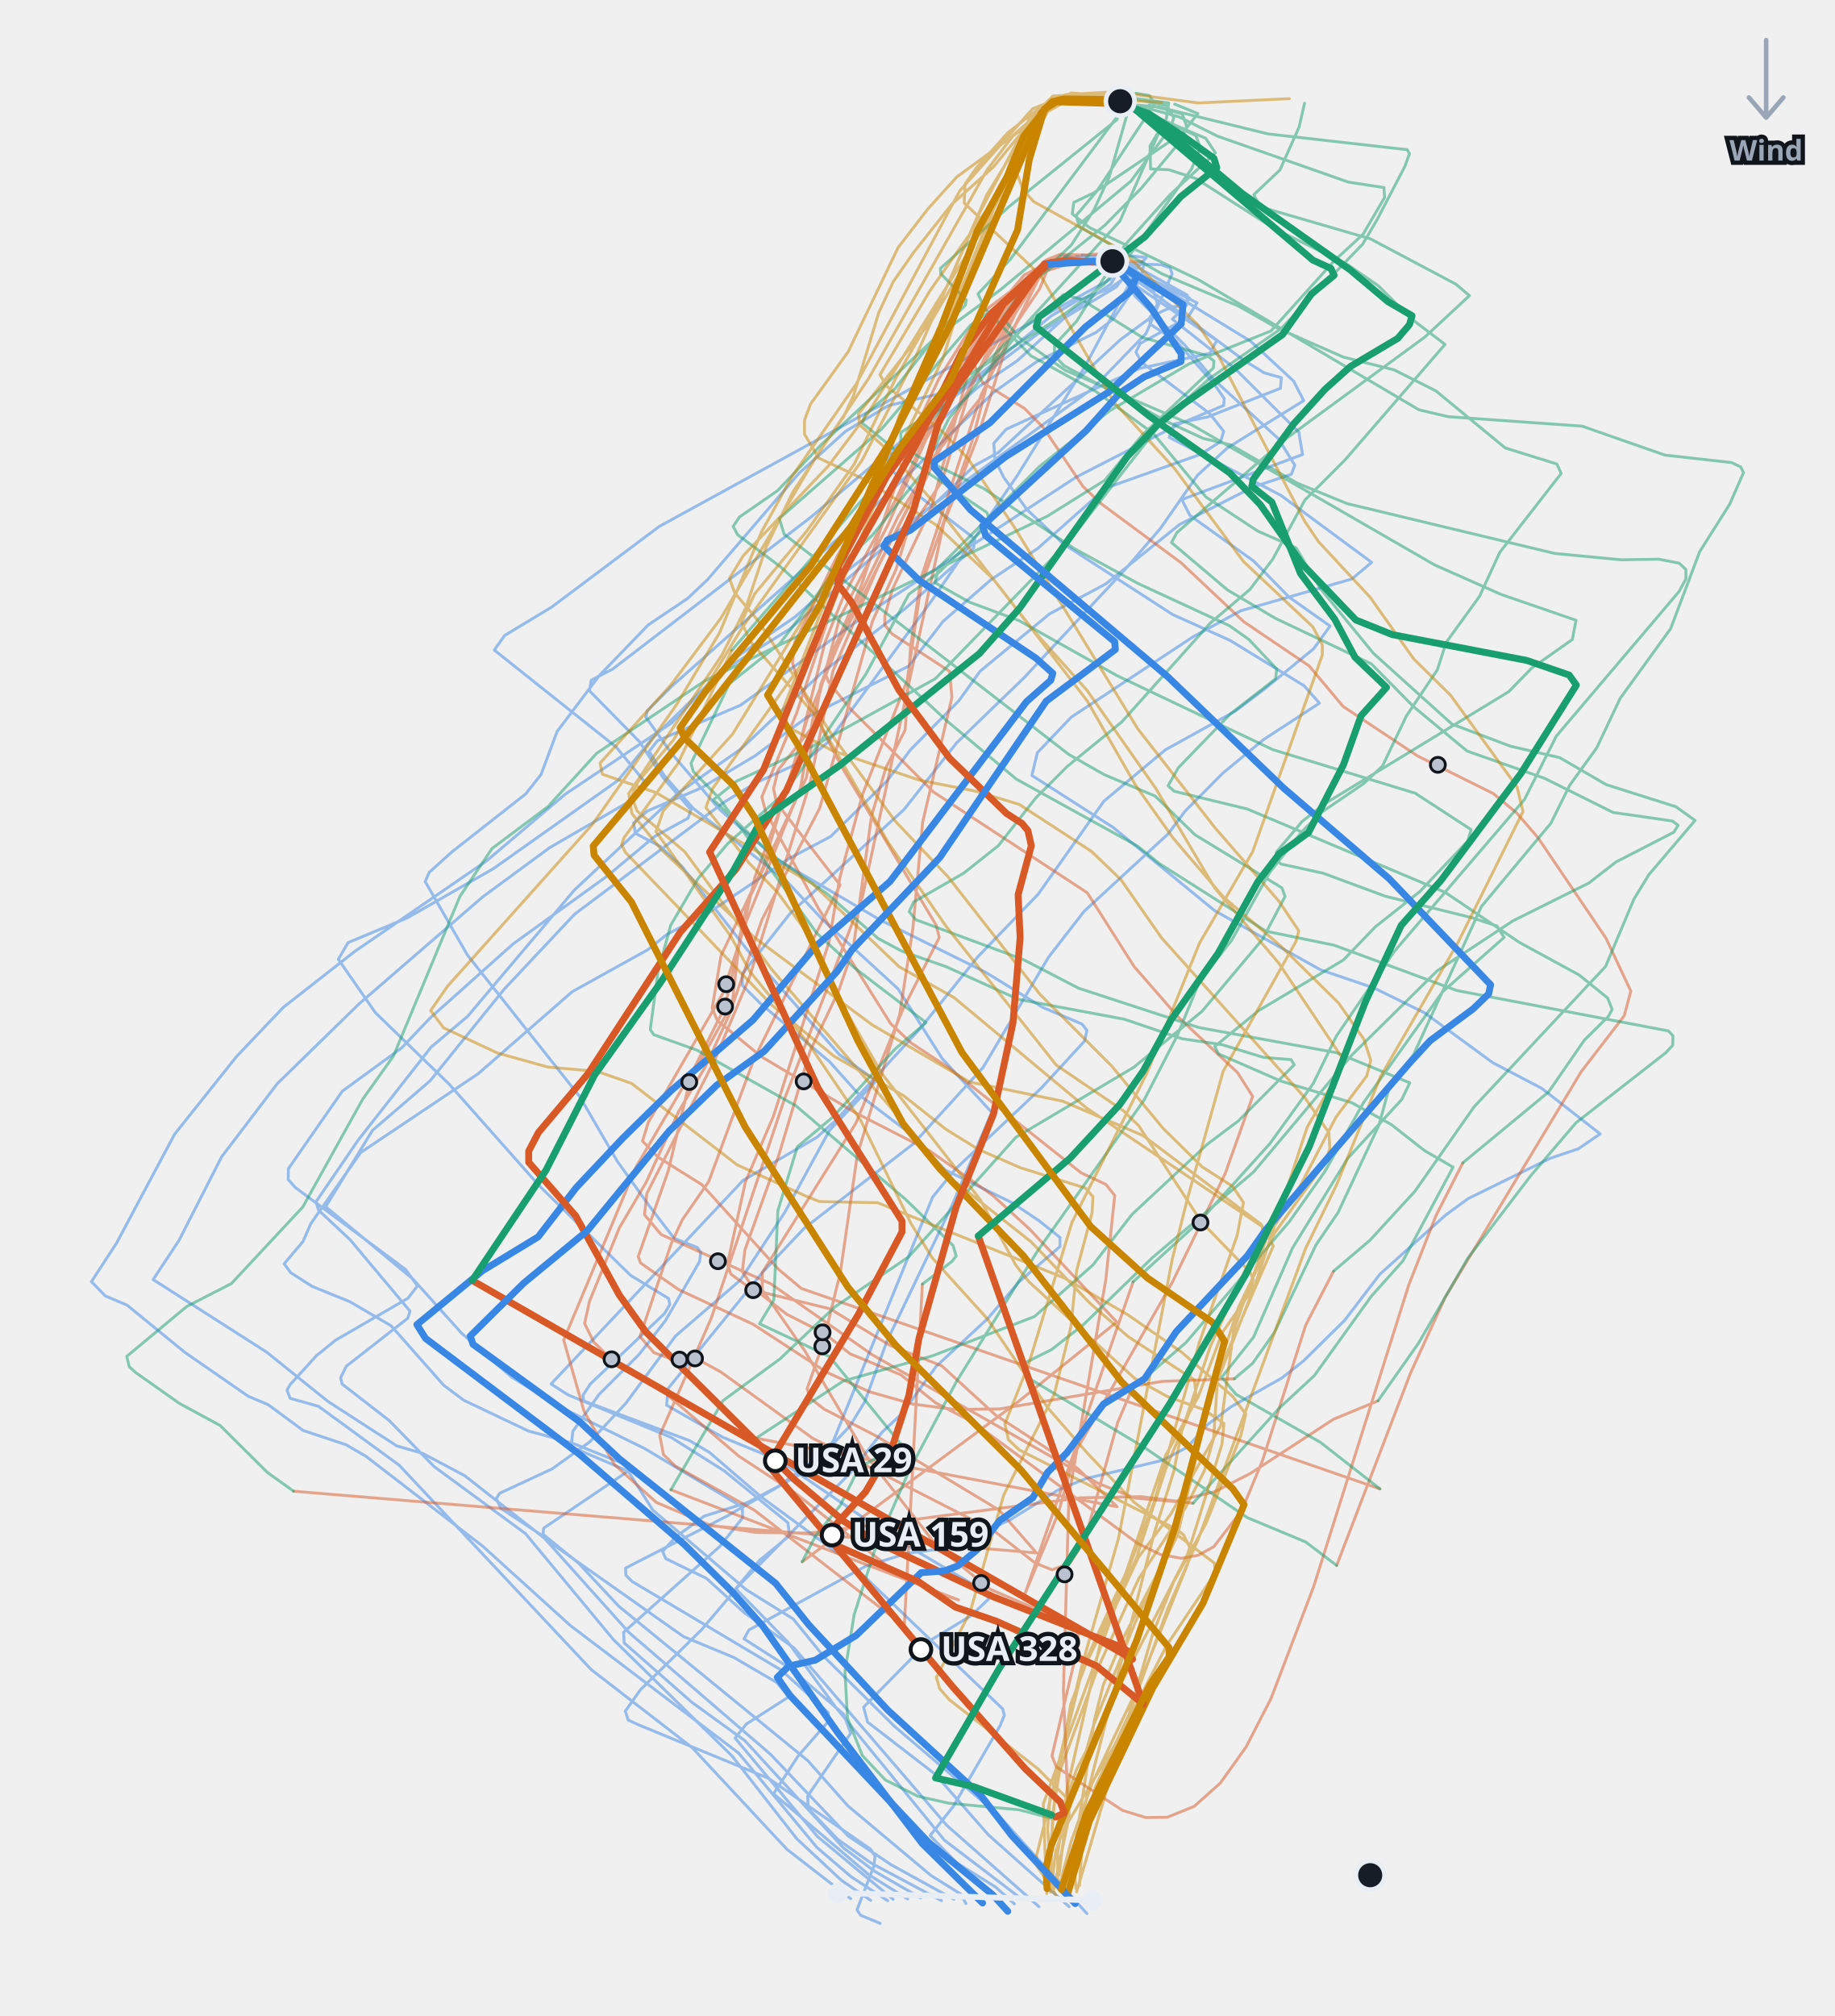
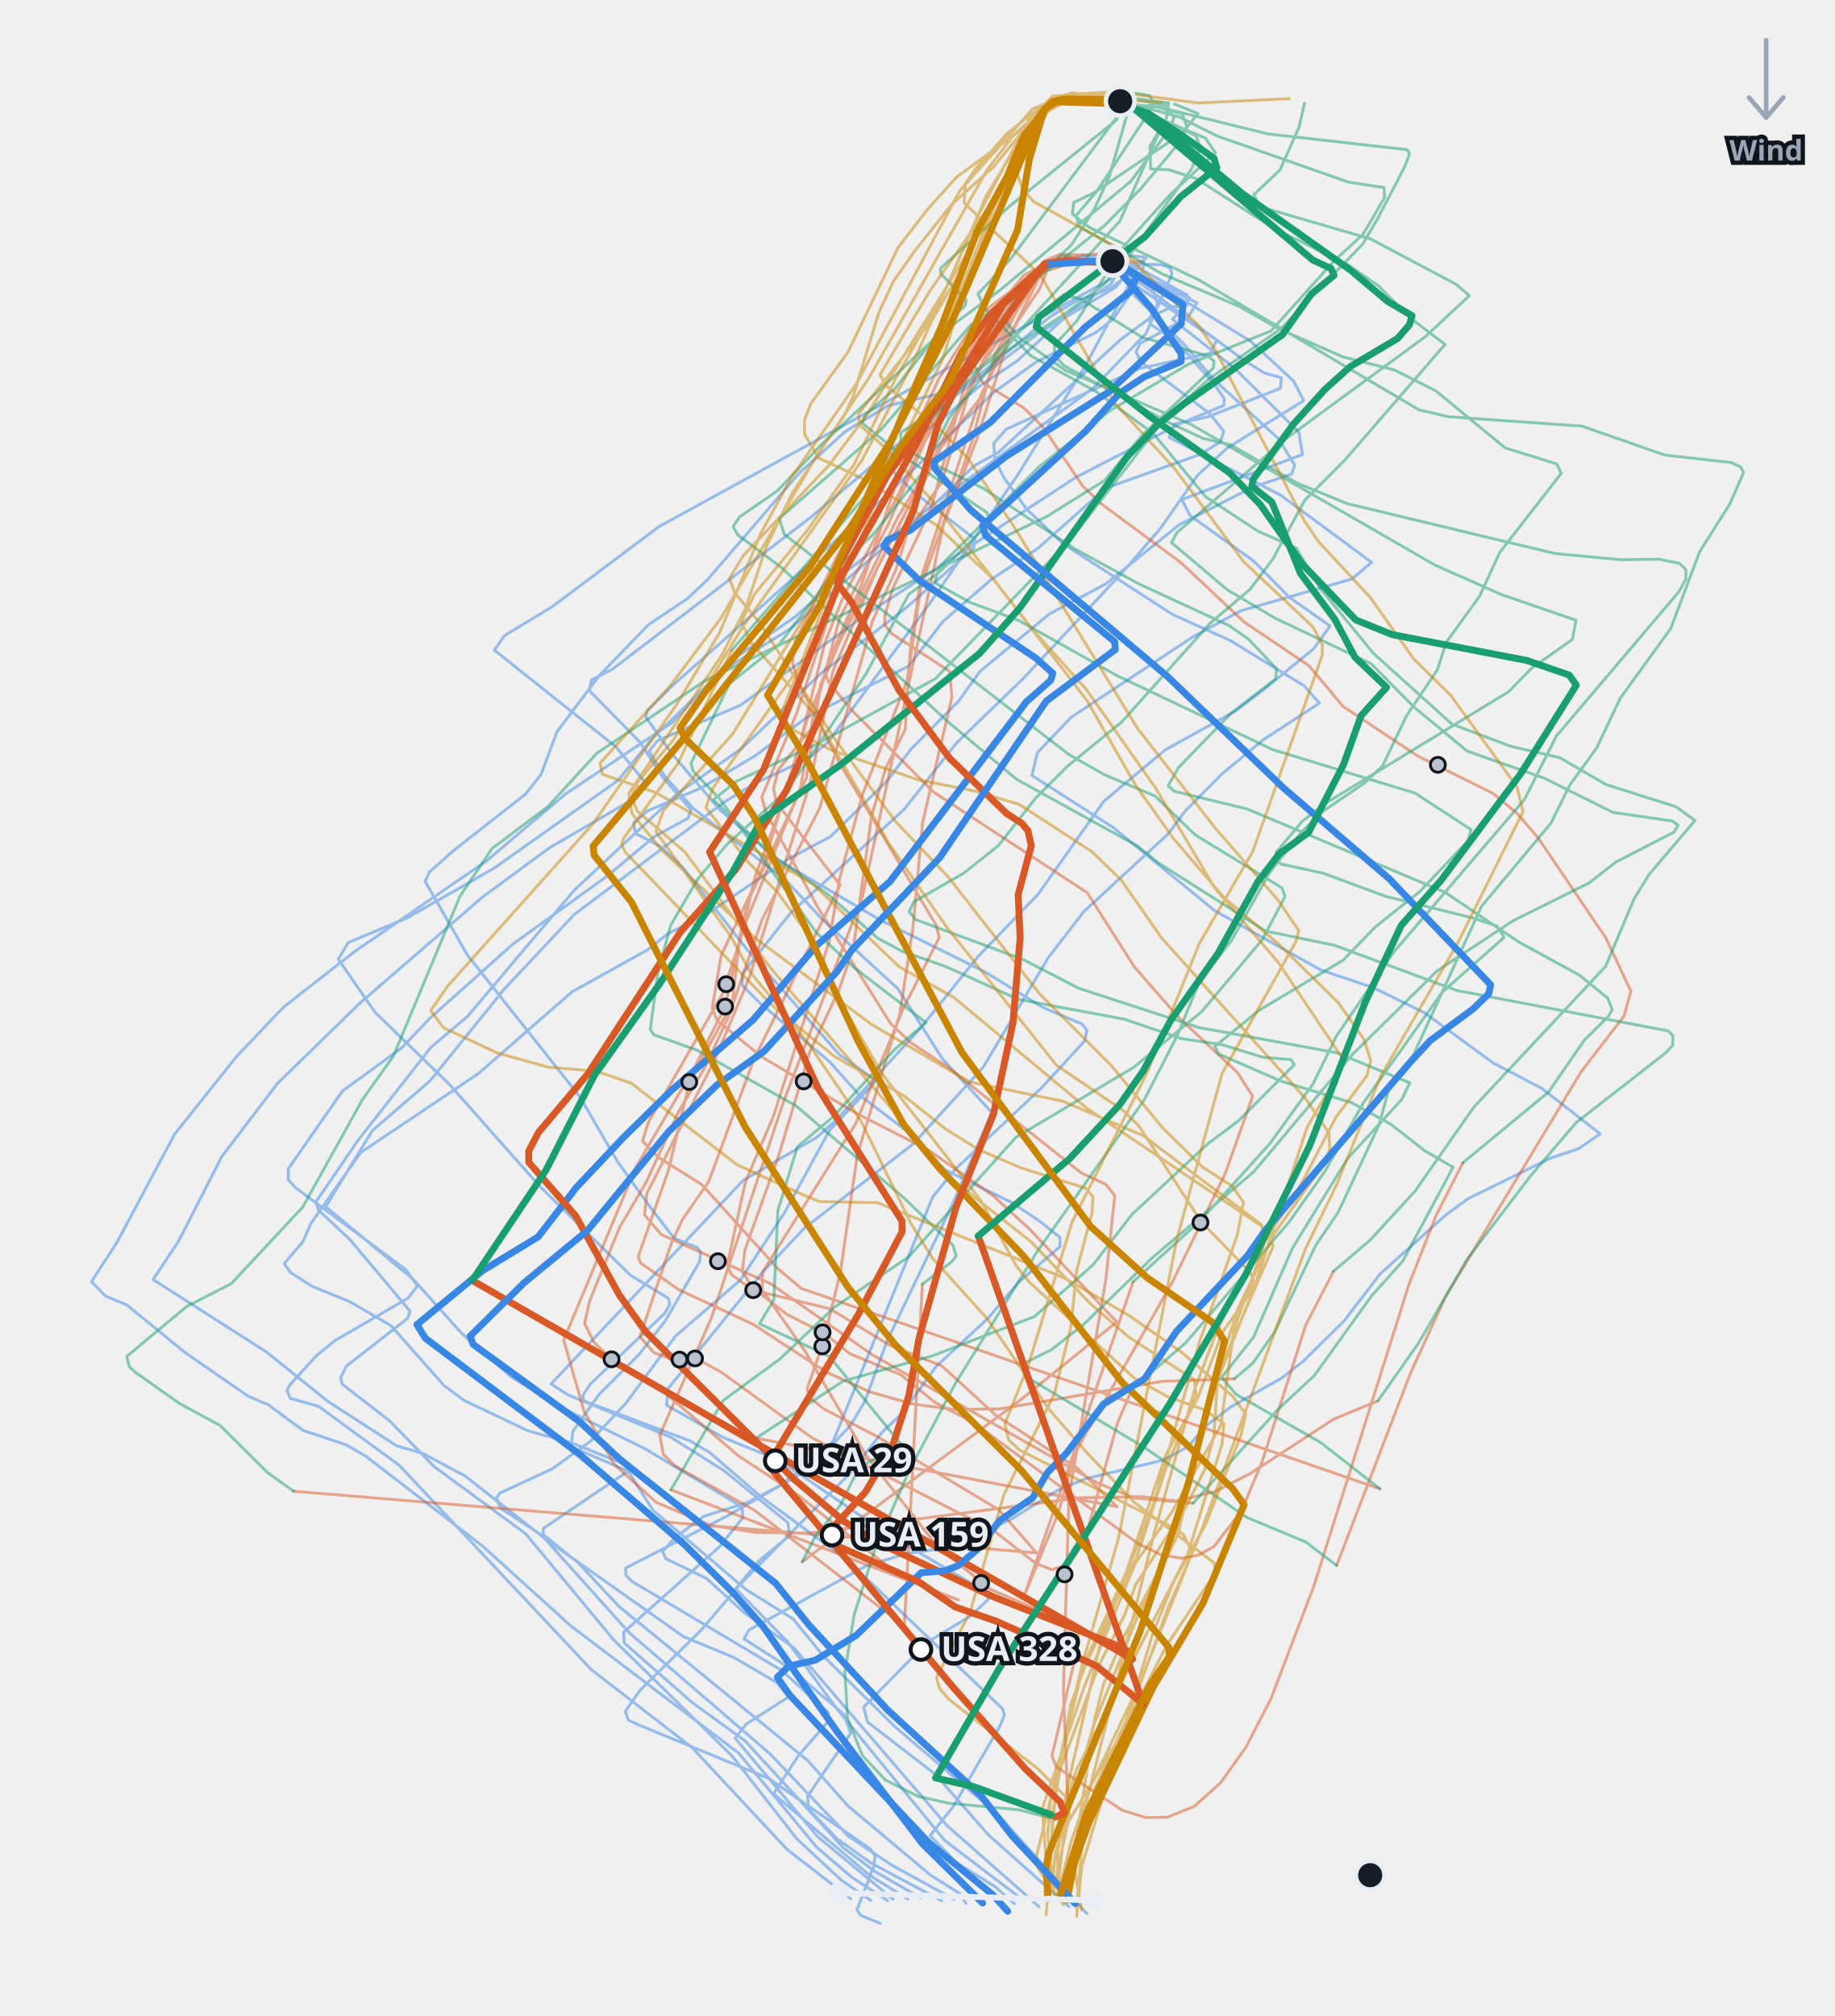
<svg xmlns="http://www.w3.org/2000/svg" viewBox="0 0 640 703" width="640" height="703" role="img" aria-labelledby="t">
  <style>path{fill:none;stroke-linejoin:round;stroke-linecap:round}path[class^=l]{stroke-width:1;stroke-opacity:.42}path.k{stroke-width:2.4;stroke-opacity:1}.l0{stroke:#2a78d6}.l1{stroke:#eb6834}.l2{stroke:#1baf7a}.l3{stroke:#eda100}.l4{stroke:#e87ba4}.l5{stroke:#008300}.l6{stroke:#4a3aa7}.l7{stroke:#e34948}.mk{fill:#fff;stroke:#131922;stroke-width:1.6}.ln{stroke:#131922;stroke-width:2}.pin{fill:#131922}.fin{stroke:#131922;stroke-width:1.6;stroke-dasharray:4 3}.dot{fill:#46505e;stroke:#fff;stroke-width:1}.dot.k{fill:#131922;stroke-width:1.4}text{font:600 12px Archivo,system-ui,sans-serif;fill:#131922;paint-order:stroke;stroke:#f5f7fa;stroke-width:3px}.wind path{stroke:#5b6675;stroke-width:1.6}.wind text{font-size:10px;fill:#5b6675}.l0{stroke:#3987e5}.l1{stroke:#d95926}.l2{stroke:#199e70}.l3{stroke:#c98500}.l4{stroke:#d55181}.l5{stroke:#2f9a2f}.l6{stroke:#9085e9}.l7{stroke:#e66767}path[class^=l]{stroke-opacity:.5}.mk{fill:#171d26;stroke:#e9eef5}.ln{stroke:#e9eef5}.pin{fill:#e9eef5}.fin{stroke:#e9eef5}.dot{fill:#b9c2ce;stroke:#10151c}.dot.k{fill:#fff}text{fill:#e9eef5;stroke:#10151c}.wind path{stroke:#9aa6b6}.wind text{fill:#9aa6b6}</style>
  <g>
    <path class="l0" d="M353.8 663.9L347.2 658L333.7 649.6L324.4 640.1L332.5 629.9L348.8 601.8L350.3 598.1L349.7 595.9L295.6 544.1L265.5 522L247.5 506.5L240.6 502.4L203.6 488.5L203.3 486.6L205.9 482.6L231.8 458L233.6 454.9L233.2 452.8L219.9 444.7L188 413.4L156.7 378.1L130.9 353.1L118 334.5L121.4 328.7L142 320.1L172.1 302.9L215.6 272.1L227.5 257.5L251.7 234.1L275.4 219.4L324.9 176.4L381.3 135.3L399.7 116.3L408.8 95.5L408.1 93.4L404.9 92.3L384.2 91.8M316.6 662.2L303.1 653.8L269.8 625.5L278.4 612.3L288.7 600.5L288.9 597.2L272.5 582.4L220.5 551.5L218.3 549.3L218.2 546.8L253.3 528.8L283.2 511.7L287.3 508L290.8 502.1L325.3 417.4L333.2 407.7L363.3 379.3L378.3 363L379.1 359.3L377.4 357.1L363.7 351.3L343.7 339L306.8 320.7L271.3 299.9L251.1 282.4L234.3 262.8L225.2 250L225.8 247.8L234.3 239.3L309 172.9L346.6 136.8L361.3 126.3L382.3 115.9L388.2 111.3L398.4 96.5L394 93.2L388.7 91.8M321.1 661.8L305 652.5L294.1 644.3L259.8 607L241.3 593.6L217.7 572.9L217.5 569.2L251 539.3L259 529.3L258.9 525.5L224.8 505.1L195.3 490.6L178.4 480.2L161 464.9L144.1 446.1L113.6 420.8L129.9 394.2L150 376.9L175.8 345L200.4 318.8L252.6 279.7L263.4 273.1L281.8 264.6L288.7 258.9L325.2 209.1L354.9 165.7L378.4 127.8L396.3 94.5L371.3 89.3M296.7 662.1L274.5 644.9L241.4 609.4L206.2 582.2L139.2 510.9L111.1 490.4L101.2 487.6L100.1 484.8L101.2 482.8L110.4 472.7L117.1 467.3L142.3 452.7L145.6 448.4L141.5 442.7L103 414.1L100.5 411.3L100.6 407.5L119.4 380.5L140.1 365.4L149.9 355.1L178.9 329.2L211.9 305.4L228.3 291.7L240 285.3L241 282.4L231.2 271.1L223.1 258.7L205.6 240.9L206.2 237.2L213.7 233.3L282.6 180.5L332.6 138.5L362.1 116.3L389.3 100.1L392.1 96.5L392.5 93.6L389.2 91.6L383.6 91.6M303.7 662.7L293.5 655.7L277.9 641.2L255.4 612.4L214 571.8L183.3 534.8L151.4 511.4L135.8 495.4L119.3 482.6L118.8 480.4L120.8 476.4L142.2 459.7L143 457.2L122.1 432.3L111.1 422L110.2 419.1L124.9 397.6L150.3 365.2L163.1 354.4L200.4 310.3L236.4 276.7L258.5 261.1L286.6 234.6L315.5 212.4L339.6 191.1L340 187.9L318.6 171.5L311.2 164.1L309.5 160.3L311.6 157.6L328.5 146.4L340.9 135.2L354.8 125.8L374.4 108L387.5 99L389.3 95.7L387.7 91.7L385.9 90.7L380 91.3M336.9 663.8L335.1 660.5L324.7 654L295.7 629.7L281.8 614L215.8 560.1L201.8 545.1L189.4 535L189.6 532.9L218.9 513.1L219.2 511.1L199.3 503.1L184.3 499L161.8 488.3L154.8 483.1L136.4 462.3L122 453.9L108.9 448.6L101.4 443.8L99.1 440.7L105.7 432.9L108.4 426.7L125.8 401.9L166.8 374.4L199.6 345.8L225.9 331.2L232.8 325.7L247 318.4L275 299.5L289.7 291.7L309.4 272.3L317.6 261.4L334.4 244.4L341.8 234.1L366 214.1L385.7 203.6L411.4 182.9L437.1 169.8L450.4 165.4L451.6 162.2L445.9 153L423.1 132.1L413.2 120.3L395.8 103.2L394 98.3L398.1 95.7L399.1 91.7M372.9 664.9L344.7 639.8L326.2 618.7L302.6 600.5L301.2 595.3L323.5 572.6L338.7 563.4L345 557.4L340.4 553.1L308.8 534.5L272.1 509.4L252.1 501.2L232.5 490L233 484.2L266.1 443.5L280.5 428.3L318.5 398.9L342.9 372.2L365.7 333.8L378.1 317.8L407.4 290.8L413.3 282.9L426.5 269.6L440.7 257.9L460.2 245.2L454.8 239.1L429 223.3L409 214.3L370.8 189.6L358.2 177.7L350.1 166.5L347 160.2L346.6 154.6L350.9 149.7L397.4 128.5L422 123.2L424.4 118.7L394.4 98.4L395.3 95L399.8 89.8L389 88.6L367.2 90.7M379.1 667.3L348.2 632.9L312 602L287.2 577.5L276.6 564.5L260.2 554.3L227.7 526.6L219.1 513L199.2 504.5L199.8 499.1L208.9 486.3L222.9 472.3L232.1 460.5L244 439.9L244.4 436.7L243.2 435L235.1 431.8L226.6 420.7L215.4 405.1L202.2 382.4L163 333L148.3 307.4L149.7 304.2L157.7 297L183.3 276.9L188.7 270.1L194.3 255.1L209 235.6L226.1 217.9L239.8 208.7L246.8 202.1L278.6 165.1L294.9 150.4L309.9 141.4L335.7 135.5L366.6 110.2L375.9 104.7L387 100.7L394 95.6L395.8 93.5L395.1 92.6L368 90.9M309.6 662.8L296.8 654.4L284.9 644.2L257.6 611.3L199 566.9L168.4 539.2L127.6 507.8L120.7 503.8L105.7 498.8L93.5 489.8L86.6 486.9L64.5 471.6L44.3 455.1L36.7 451.9L31.9 446.9L40.7 433.4L60.9 395.5L82.6 368.3L98.9 351.2L123.7 331.8L169.7 300.2L197.2 276.9L234.4 252L254.5 230.7L277.2 215.2L296 198.6L327.2 174.6L339.8 162.4L348.2 157.8L390.7 118.5L401.1 110.9L403.7 106L402.1 100.7L389.7 92.1L384 91.2M362.4 664.9L330.2 636.5L276.9 574.6L259.5 562.3L246.4 550.4L232.2 543.5L231.1 541L235.6 536L245.6 528.7L260.8 523.9L271.3 518.4L287.9 506.3L296.5 497.2L301.6 488.8L309.3 467.8L332.1 420.2L345.9 387.9L328.6 369.1L313.2 344.8L286.9 320.7L274.5 307.4L241.8 281.9L231.8 270.6L226.4 262L229.3 258.3L258.3 245.9L303.1 213.6L375.3 166.4L411.9 147.6L426.8 141.4L427 139L423.6 134.1L410.3 119L401.1 113L401.1 110.5L408.8 107L413.1 106.6L414.9 103.9L390.8 92.3M328.4 662.8L303.7 649.6L292.2 641.4L281.9 630.7L281.7 626.3L296.7 604.4L294.3 597.8L275.8 581.9L259.5 571.5L261.2 568.4L302 546.1L316.3 541.7L331.7 539.6L352.6 529.8L369.2 519.5L378.7 515.6L405.6 509.2L414.2 504.6L421 496.9L429.3 490.6L447.1 480.5L454.6 474.6L468.9 460.5L481.3 444.3L504.1 423.8L512 418L540.7 403.9L550.5 400.6L558.1 395.4L537.7 379.5L520.7 370.6L496.9 353.2L479.2 344.5L460.6 338.2L423.7 317.6L388.2 288.5L359.9 270.4L361.8 262.5L373.6 250.1L416.2 222L432.7 213L471.5 201.9L478.4 196.1L446.7 172.7L407.8 152.5L409.7 147.8L421.2 145.4L446.6 135.4L446.9 131.7L440.9 130L433.8 125.6L388.9 92.2M332.7 662.3L310.9 650.3L295.9 640.3L268.7 611.7L219.4 569.3L189 535.4L174.7 526L173.1 522.5L174.3 520.7L192.6 512.2L205.8 502.7L218.3 489.3L235.6 465.9L258.2 446.4L273.8 422.6L289.3 394.2L305.6 376.9L292.8 367.8L260.7 331.3L237.9 302.2L230.2 295.1L221.6 290.6L221 287L225.8 282.8L244.7 274.7L263.3 263.6L281.3 250.2L316.9 232.3L328.9 216.7L345.7 202.1L362 191.2L385.7 170.2L418.8 158.4L425.7 154L426.8 150.4L421.9 144.2L398.1 126.3L396.2 122.8L397.6 119.8L414.2 110.8L417.5 105.6L393.8 93.7L387.5 91.9M307 670.7L300.2 667.9L298.9 666L304.8 650.7L305.2 647.2L303.6 644.8L268 620.1L222.8 601.5L219.1 599.8L218.1 596.7L223.4 589.2L244.6 568.4L257.9 552.7L296.5 513.7L307.6 499.5L314.7 492.8L326.5 476.5L344.6 459.7L355.3 447.1L369.7 434.7L369.7 431.5L362.4 425.7L353.2 419.5L329.7 408L315.6 393.9L299.8 381.9L289.3 370.2L265.2 349.9L258.9 343.6L258.9 339.6L275.6 318.5L315.3 282.3L333.6 259.1L357.2 236.3L392.3 198.7L404.7 184.3L417.7 165.7L428.1 156.2L454.7 139.7L451.2 132.9L436.2 119L390.7 91.1L377.5 88.9M311.5 662.3L285.1 640.4L256.4 606.1L260.3 601.2L275.1 591.7L270.9 586.7L256 578L238.4 570.7L190.8 537.1L162.1 514.6L147.4 506.8L138.4 504.2L114.4 488.7L93 471.5L53.4 446.2L62.4 432.6L77.3 403.4L96.7 377.9L125.3 350L168.3 312.8L191.7 295.6L222.2 277.9L224.6 272.3L214.9 260.5L172.4 226.7L176 221.6L192.4 211.7L229.9 183.6L387.1 97.5L391.5 88.7M356.6 662.4L329.4 641.7L291.6 595.5L274.8 572.6L256.6 554L264.9 544.1L275.4 535.5L274.8 531L252.6 512.9L234 501.2L198.1 486.4L192.2 482.6L259.2 411.6L284.9 396.6L291.8 390.4L320.9 358.7L341 333.7L362.1 311.8L385 279.4L406.4 261.5L430.8 248L441 240.3L458.2 226.2L463.9 218.3L449.7 208.3L437.2 195.6L415 179.7L412.2 174.2L454.3 158.5L453 150.7L430.8 128.6L408.9 111.3L413.8 106.5L414.1 102.9L396.8 93.3L375.6 89.4" />
    <path class="l1" d="M384.2 91.8L369.6 91.1L361.9 94.6L345.4 117.3L323.1 152.9L309.7 183L292.8 215.7L283.4 251.1L279.2 274.7L260.4 321L252 346.6L226.1 391.4L224.1 397.9L229.5 403.5L244.8 413.1L271.4 442.5L279.5 449.3L481.3 519.2M386 91.5L369.5 91L364.1 93.4L352 117.5L340.8 152.9L329.1 182.7L300.8 312.7L273.4 383.8L248.1 459.6L230.1 500.5L231.4 507.2L235.5 511.2L263.1 526.6L315.4 567.1L321.7 447.8M370.5 89.1L357.2 95.9L349.1 105.6L337.7 130L324.8 177.1L311.2 205.6L308.6 214.8L308.6 218L311.2 221.1L331.2 234.1L332 243.2L321.8 286.7L318.4 323.7L313.8 353.7L299 402.8L293.1 443.7L287 468.6L281.5 484.3L282.6 487.6L287.5 491.4L305.7 500.8L348.5 526.6L361.5 541.5L102.4 520M383.6 91.6L365.4 91.9L341.5 109.8L327.5 132L318.7 150.8L300.4 204.1L287.6 234L288.9 237.7L296.6 247.2L325.6 276.2L379.2 311.3L395.6 337.1L410.8 354.5L431.6 374L436.9 382.3L427.3 409.3L408.8 447.3L375.1 506.3L369.1 527.7L357.6 555.5L395.2 447M380 91.3L368.6 91.2L363.8 93L341.3 118.1L304.1 173.2L292.1 193.7L277.2 224L276.4 231.1L278.5 238.2L293.4 267.1L326.5 322.6L327.6 326.9L314.9 352L298.5 391.7L265.9 443.7L265.8 449.7L280.8 471.2L302.2 507.7L327.1 539.5L345.4 554.2L375.7 567.3L376.2 573.1L366.9 612.3L368.4 616.1L391.5 631.3L399.6 633.8L407.1 633.7L416.5 629.9L425.6 621.8L434.6 609.2L443.3 592.3L458.2 553.2L491.3 448.2L500.8 424L510.2 405.5M398.3 91.2L369.4 91.3L365.7 93.1L362.6 100.7L349.1 120.7L342.4 138.3L328.3 155.9L321.3 167.8L290.4 228.7L286.2 238.8L281.3 271.1L260.9 314.2L258.1 326.1L255.4 349.9L240.6 376.8L233.1 408.2L222.6 438.2L223.4 440.4L236.7 449.7L262.7 461.8L288.3 478.5L303.2 485.3L318.3 489.6L333 491.5L348.7 491.3L405.3 481.7L430.5 480.8M367.2 90.7L350.9 108.5L323.9 149.9L312.7 173.7L294.2 207.9L287.7 224.1L276.1 271.2L263.3 305.9L252.8 351.2L242.4 371.9L221.8 407L196.6 467.3L203.7 492.1L214.3 510.7L228.9 523.9L247.6 531.8L263.7 534.4L282.3 534.6L376.9 522.3L398.1 521.9L416.1 524.2M368 90.9L361.9 97.1L340.7 130.4L327.4 156.9L313.1 180.4L297.7 212.1L281.5 250.9L266.1 302.5L251.5 333.2L248.4 351.5L250.2 355.9L265.6 368.5L298.3 388L324.1 401.2L346.3 416.9L359.1 428.6L389.5 461L355 488.9L279.8 544.6M378.3 90.5L372.5 89.9L366.6 92L362.3 97.1L342.2 137.7L321.2 201.8L317.6 225.4L315.7 254.5L309 267.7L304 284.4L297.6 330.7L292.5 345.5L282.5 366.6L271.6 402.9L259.8 435.9L258.9 443.4L262.6 449.1L274.4 458.3L287.6 465L296.5 472.1L314.2 479.4L326.2 489.1L339.6 496.1L396.8 538.2L404.8 542.1L412.1 543.4L418 542.3L423.4 539.3L433.1 526.7L440.3 509.4L455.4 462.1L465.1 443.3M388.4 91.7L370.8 91.8L364.3 94.5L359.7 98.7L348.5 114.9L306.2 197.7L290.5 234L282.6 272.8L261.5 340.5L249.4 369.3L225.6 416.2L224.8 423.6L230.6 430.5L268.9 447.7L304.2 472.4L383.1 517.3L395.9 522.4L409.7 523.6L423.6 520.2L436.1 513.8L465.1 494.9L480.6 488.5M381.2 92.1L372.1 92.2L361.1 95.7L355.9 99.5L339.2 126L342.7 133.4L357.3 142.4L363.9 149.1L377.7 169.6L384 175.6L412 196.3L433.8 216.8L456.6 232.2L468.4 246.3L494.4 263.6L520.8 276.7L529.1 283.6L536.4 292.1L560.1 327.1L568.8 345.6L566.5 354.2L551.5 373.7L504.1 452.3L492 478.7L466.2 545.9M387.5 91.9L369.2 91.1L365.4 92.4L356.7 104.2L346.8 124.2L339.1 153.7L321.2 204.5L316.4 237.3L300.8 277.1L292.9 306.1L289.2 328.3L269.8 389.1L260 412.1L253.7 440.8L254.9 444.3L262.5 449.8L289.5 456.4L310.5 469.2L328.5 476.3L347.3 493.5L375.8 512L389.6 525.4L263.7 501.5M377.5 88.9L369.7 88.7L364.8 90.7L355 99.6L342.5 115.4L330.4 134.4L293.2 202.6L277.8 248.8L265.7 277.9L267 282.9L285.4 316.7L310.6 356.9L317.8 363.7L330.7 372.2L377.1 409L385.7 413L388.8 416.9L385.7 446.1L372.8 521.9L370.9 589.6L372.5 630L370.8 633.6L367.9 634.3M385.4 88.4L368.4 89.6L361.3 94.2L355.1 101.9L350.1 110L337.9 136.9L328.6 167.7L313.6 190.6L287.1 248.8L271.4 268.5L269.8 275L270.8 279.9L293 308.6L262.9 369.5L247.2 412L238 425.3L234.1 433.7L223.2 466.1L228.1 471.7L235.1 474.2L243.5 474.1L251.4 478.4L283.4 501.5L346.8 533.9L361 545L366.9 547.4L373.1 545.2L378.2 537.5L389.8 496.1L394.8 484.4M369.5 89.4L363.8 93.9L345.6 120.4L321 170.8L312.5 198.6L304.3 216.6L285.9 281.8L265.8 320.6L254.3 354L246 372L236.8 387.4L225.4 412.2L216 428.2L205.6 453.8L203.9 461.5L207.1 468L213.4 474.1L230.6 484.6L257.6 507.7L277.6 520.8L310.9 547.2L325.8 555.2L334.3 557.9L234 519.5" />
    <path class="l2" d="M481.3 519.2L460.6 503L431.1 486.2L426.1 480.3L437.2 466.3L450.8 435.2L470 404L488.9 383.4L491.7 377.6L466.2 367.1L418.1 358.3L376.2 344.6L356.9 334.6L319.4 320.7L317.1 317.9L318.7 314.5L336.1 304.5L348.2 294.9L361.3 278.2L372.2 267.3L391.3 251.7L422.1 217.3L436 205.5L443.9 195L455.1 174.4L469.1 160.4L504 120.1L492.3 111.2L480.8 99.7L469.9 92.2L444.4 79.7L417.2 62.3L407.7 59.2L401.3 58.9L401.1 50.9L406.8 41.4L407.6 35.9L386.9 33.1M321.7 447.8L332 439.9L333.5 438L332.4 434.3L315.7 418.1L277.6 385.6L243.1 366.2L228 360.8L226.8 359L229.5 338.9L233.9 322.7L243.5 306.3L253.8 294.2L273 277.1L279.6 268.3L302.1 234.9L317 207.2L327.5 199.6L345.4 182.1L344.2 178.7L314.5 158.7L300.7 147.5L302 144.4L312.1 135.6L328.4 114.7L336.7 106.4L337 104.6L328.1 95.4L328 93.6L352 72L389.6 41.7L390.5 37.8L389.1 34.7L382 34.5M102.4 520L93.3 513.5L76.8 497.1L62.6 489.4L47.3 478.6L45.1 476.6L44.2 473L65.1 455.6L80.7 447.6L105.6 420.9L126.5 383.3L137.2 368.3L160.4 312.6L171.6 295.9L191.1 281.3L208.1 262.7L245.7 237.5L365.3 180L385.3 167.5L398.5 151.6L423.2 128.3L423.4 125.9L421 124L398.5 117.7L377 104.3L371 102.7L351.1 119.4L329.9 140.6L255.2 226.8M395.2 447L418.7 425.6L442.9 398.8L458 377.9L466.1 361.3L486.2 331.9L531.7 278.8L542.8 256.7L585.6 206.3L588 201.9L588 198.6L585.7 196.4L578.6 195L565.4 195.2L542.3 193L469.8 175.6L452.5 168.5L429.2 155.1L419.7 152.9L407.6 147.3L371.1 127.5L367.8 124L367.8 120.3L375.5 112L392.2 85.6L408.1 67.9L423.9 53.3L420.5 48.2L391 35.6M510.2 405.5L540.1 380.8L552.6 362.7L561 354.4L562.3 352L560.7 348L550.8 340L529.9 328.6L504.1 311.2L435 282.1L409.5 275.9L407.4 274L411 267.7L429.2 248.9L444.9 236.7L445.3 233.3L435.6 223L428.8 218.2L397 203.5L374.7 191.3L343 170.3L320.3 159.2L314.2 154.7L314.2 150.8L325.6 143.4L337.2 131.2L370.8 109.9L385 99.2L395.1 87.5L415.6 58.9L418.7 51.6L417.1 47.3L394.5 36.7L380.8 34.3M430.5 480.8L436.9 475.4L444.5 464.6L459 434.1L466.7 422.8L481 392.2L484.7 378.6L493 367.8L516.7 316.1L540.9 287.1L547.5 273.8L556.9 260.8L565.1 243.5L582.7 219.2L592.8 192.4L603.3 175.8L608.1 164.8L607.1 162.8L603.9 161.3L580.7 158.7L551.8 148.6L505.1 145.3L494.9 142.9L418.3 97.7L379.9 79.3L374 74.6L374.5 70.6L381.4 67.3L412.5 46.3L417.8 39.6L409.7 36.3M416.1 524.2L446 491.2L458.4 479.7L478.3 452L489.3 439.7L506.8 407L496.8 401.2L485.2 392.1L471.4 384.5L446.8 377L425 367.5L423.7 364.9L439 352.4L468.5 334.8L479.7 323.2L495.2 310.9L511.9 293.3L513.1 289.3L493.6 276.6L443.9 261.4L389.6 235.6L355.4 216.4L338.2 210L326.1 203.2L327.4 197.9L362.5 162.7L387.1 143.2L414.7 126.9L443.3 115.4L465.4 90.9L475.4 81.7L482.9 68.9L482.7 65.4L470.3 63.5L424.7 47.5L411.1 40.7L390 35M279.8 544.6L284.4 535.7L293.1 524.9L299.6 511.7L314.3 503.7L289.4 473.1L264.9 461.6L269.9 453.3L271.3 422.2L278.1 399.9L290.5 389.5L312.3 365.7L323 356.6L297.9 337.4L284.8 325.3L250.9 278.4L241.8 269L241 266.2L254.4 238.4L272 224.4L292.3 197.7L304.3 186.6L321.6 165L330.9 146L357.4 113.4L390.6 77.1L405.4 43.5L393.1 36.1L381.2 34.3M465.1 443.3L477.8 432.5L493.5 415.4L514.1 386L560 337L569.9 313.5L575.1 305L591.2 286.1L584.5 281.3L560.2 273.6L544 264.2L526.8 260.2L506.4 252.5L479 227.8L460.4 205.1L452.1 191.1L438.7 185.2L420.6 173.3L402.2 151.1L382.2 136.5L359.6 124.1L343.5 107.6L341.1 102.5L352.4 90.4L391.9 37.7L387.7 33.6M480.6 488.5L494.8 468.3L511.9 438.8L533.8 410.1L549.7 391.5L581 367.1L583.4 364.5L583.5 361.2L581.9 359.5L508.1 345.4L465.3 329.6L441.5 324.7L404.3 301.1L396.7 295L354.5 271.7L330.4 251.5L272.3 197.7L257.3 186.5L255.7 183.6L257.9 180.3L271.2 171.1L286.3 155.2L326.2 117.8L349 101L394.4 63.2L408.2 44.6L409.4 41.1L407 36.9L394.8 34.2M466.2 545.9L455.4 537.7L435 529.2L398.9 504.6L358.8 480.6L357 475.5L366.8 470.6L377.9 461.9L402 438.5L437.2 408.7L471.6 367.8L501.3 338.5L527.7 321.1L554.2 307.9L563.6 300.6L583.8 290.2L585.3 287.8L583.3 286.3L562.6 283.3L538.7 271.4L511.7 261.9L493.1 246.5L478.3 231.5L444.8 215.6L428.1 205.7L408.6 189.2L410.5 185.7L447.7 153.6L497 117.5L512.5 103.1L507.8 99.1L478 83.3L439.5 72.1L437.3 67.9L446.4 59.3L453.1 44.3L455 36M263.7 501.5L294.1 481.6L325.2 472.8L360.8 459.1L381.2 441.1L394.8 423.5L421.1 399L432 390.8L451.4 371.3L450.3 369.5L440.6 368.7L426.3 364.3L412.2 362.2L392.1 355.4L355.2 348.5L330 337.1L314.6 331.7L306.2 327.2L288.4 311.6L269.3 298.2L248.8 278.9L256.9 272.4L284.1 259.9L326.2 236.7L373.1 188.4L405.3 147.1L421.7 132.1L446.8 114.6L475.3 85.1L480.3 76.6L490 58L491.6 53.6L490.8 52.2L442.3 46.7L404 37.3L377.5 34.9M366.5 634L355.4 631.1L330.9 628.8L320.2 626.4L308.8 620.7L300.8 612.2L295.6 599.2L294.7 582.9L297.9 563.1L305.3 539.9L317.2 512.6L333.4 482.1L361.9 436.2L399.1 383.5L410.6 361.1L418.5 341.9L429.5 328L442.8 304.3L454.1 290L460.7 283.4L475.7 273.2L482.2 267.1L490.5 249.7L501.3 233.6L504.4 224L516 208L523.1 192.6L544.5 165.1L543 161.8L525 156.2L500.8 136.3L486.3 129L468.5 124.5L445.5 114.4L431.9 106.7L405.3 95.5L376.5 79.1L375.3 75.2L382.6 66.6L402.7 36.2L400.9 33.3L396.1 32.5M394.8 484.4L413.6 468.2L449.7 426L462.1 408.5L475.5 384.6L503.1 345.9L524.6 326.9L522.1 322.9L513.7 320.1L483.1 312.5L461.5 304.5L446.8 301.3L445.1 299.8L445.1 297.2L454.2 286.4L462 280.3L526.2 241.2L534.2 233L548.4 223L549.7 216.3L523.6 207.3L500.4 197L415.4 148L371.5 129.1L355.4 117.7L349.8 110.9L355.5 102.7L373.7 85.4L381.6 73.1L386.9 61.6L392.9 40.6L391.8 35.7M234 519.5L252.2 488.4L272 473.9L291.1 455.8L316.9 438.3L354.3 396.6L395.4 372.2L419.2 352.7L440.3 327.6L448.2 312.6L447.1 309.6L416.8 291.1L402.9 277.6L385.1 270.1L372.8 263.1L273.5 186.3L271.8 180.8L307.4 149.7L338.6 113.3L369.5 91.3L385.3 78.6L398 65.7L411.9 49L413.9 44.1L412.3 39.7L400.8 36.6" />
-     <path class="l3" d="M386.9 33.1L371.4 33.7L366.4 37.3L350.9 63.6L324.4 101.3L306.9 130.7L309.2 134.6L328.5 150.3L337.6 159.9L353.5 183.4L396.8 254.1L423.8 288.7L446.1 314.3L453 324.6L452 328.3L426.6 373.6L414.1 418.2L408.9 438.9L390.1 536.5L377.3 581L368.8 616.5L365.1 660.3M382 34.5L366.4 35.6L358.9 41.7L341.6 74.3L318.7 125.9L300.6 160.6L259.1 218.5L234.9 258L222.4 272.7L220.3 277.8L222.2 282.8L238.8 297L269.2 338.1L332.6 411.7L359.6 433L380.1 454.4L393.5 466.1L416.6 481.2L417.2 487L406.6 512.2L396.3 543.5L378.6 580.6L373.4 594.4L367.1 632.7L366.4 659.8M255.2 226.8L236.4 266.3L217.6 292.2L216.8 294.6L218.2 297.3L269.2 350.5L290.9 368.3L315.1 382L329.8 393.7L341.2 400.8L355.9 407.2L378.6 414.3L381.2 417.3L380.9 422.9L375.5 443.1L373.5 462.7L367.7 486.2L350.1 521.3L338.4 562L326.6 584.9L327.7 588.8L331.1 592.7L362 616.8L372.8 627.7L372.9 633.5L367.3 659.8M387.4 35.4L370.2 35.1L364.4 38.7L343.8 78.1L302.6 144.3L288.9 162.5L259.3 193.7L254.4 201.7L256.3 206.8L264.6 216.7L291.2 257.8L312.3 286.4L330.7 305.8L362.7 346.7L387.7 371.7L405.6 393.4L419.3 406.9L429.9 413.7L433.7 419.3L431.5 430.8L418.3 468.1L402.6 523.6L384.1 571.6L372.3 623.2L368.9 646.3L368.9 658.4M380.8 34.3L368.1 34.9L358.7 44.1L344.2 67.9L328.7 103.4L312.1 132.5L297.9 161.9L281.3 185.3L263.2 207.1L258.6 216.9L261.8 223.8L284.3 249.4L309.8 293.8L329.9 322.9L368.4 371.4L391.8 387.3L397.2 392.6L419.1 426.2L436 443.6L437.1 446.2L436 450.8L426.3 464.7L417.9 487.1L406.6 507.4L392.7 548.5L377.8 581L361.5 647.2L361.6 650.6L367.9 660.1M405.2 35.7L372.1 33.9L365 37L348.4 65.3L335.8 93.4L325.3 111.2L299.4 144.3L299.8 148.1L310.2 157.5L324.1 173.4L360.5 219.9L379.1 240.7L403.1 274.9L423.7 309.7L445.9 335.7L468.4 369.3L467.3 373.4L455.9 393.1L437.8 447.9L420.6 491.7L415.4 516.5L407.2 542L391.6 571.5L384.8 587.6L381.7 599.8L372.8 657.8M380.8 33.4L369.6 33.6L360.4 41.3L346.4 58.3L331.9 71.3L318.6 88.1L311.5 98.3L306.5 109L297.7 137.9L294.2 145.4L285.5 157.8L251.4 215.6L234.1 238.7L209.3 266.1L210.1 270L228.8 276.4L283.4 308.2L313.6 337.1L332.8 347.9L379 386.4L440.1 427.6L441.1 431.3L434.4 442.7L422.1 469.6L412.2 498.9L409.4 513.1L402.6 534.5L379.5 624.6L374.4 649.7L375.3 658.6M381.2 34.3L373.1 34.6L364.9 39.2L359.7 44.5L352.5 57L330.9 111.5L313.7 144.8L303.8 177.4L290.1 203.9L272.9 247.8L275 253.6L290.2 261.7L320.5 272L340.3 275.9L355.5 280.5L380.7 296.9L391 306.8L405.1 327L455.2 382.9L463.5 395L463.8 400.6L462.2 405.3L444.6 429.9L432 455.8L424.9 477.2L423.3 501.5L420 513L413.5 525.7L397.1 550.6L382.7 582.2L366.2 626.9L365.4 637.7L366.7 654.8M387.7 33.6L375.2 33.1L366.1 36L361.4 43.5L339.3 91.7L328.9 124.9L311.3 161.1L289.8 212.5L279.6 231.5L248.6 274.9L246.2 281.6L261.2 300.9L271.2 311.2L282.8 327.1L295.2 352.9L307.6 374.4L342 418.5L354.3 441.2L358.9 447L395.8 480.7L407.2 487L420 491.6L426.9 496.4L426.2 503.6L414.2 542L375.5 617L367.7 639.4L364.6 654.1M394.8 34.2L373.7 32.4L363.9 36.6L351.5 46.3L340.4 58.7L336.6 64.2L336.3 70.8L363 96.1L388.5 140.2L409.6 163.3L433.7 195.8L457.9 218.6L461.2 224.8L461.2 228.4L436.9 297L418.3 329L400.1 374L373.9 426.2L358.8 475.6L350.5 496.5L351.7 502L355.5 505.6L410.4 533.3L412.8 535.2L415.2 540.1L414.2 545.5L396.9 588.3L380.9 621.9L373.6 642.1L369.2 658.8M449.7 34.4L417.9 35.9L388.7 32L371.6 33L364.3 37.1L353.9 58.4L356.8 66.1L360.5 70.3L391.2 87.2L418 113.5L424.2 122.6L455 181.7L459.8 188.8L477.9 208.3L493.1 229.8L505.9 242.4L529.1 274.4L531.2 283L508.5 328.7L481.5 375.4L466.2 413.1L455.3 435.5L417.9 536.8L407.4 560.7L394.1 597.1L382.1 623L377.6 640.3L376.5 657.5M377.5 34.9L368.3 34.8L364.6 36.2L357.4 44.4L333.7 61.7L323.5 73L313.2 86.4L295.8 122.7L282.7 140.9L280.6 146.5L280.6 151.4L285.5 159.7L302.2 167.5L326.4 183L346.5 202L379.2 244.4L396 273.7L409.2 292.3L426.7 312.8L446.6 329.8L466.9 349.8L475.7 362.4L478.1 369.8L476.7 375.2L466 389.5L453.6 413.3L441.7 431.9L430.3 463.9L425.8 497.1L408.4 527.9L397.1 543L389.2 559.9L363.9 629L364.8 654.2M392 32.1L367.2 33.5L362.1 38.6L352.4 56.6L342.8 83.3L293.7 193.9L255.5 256L231.3 282.8L228.8 290L255 326.7L261.5 338.7L282.2 364.2L300.2 390.7L317.7 426.6L325.2 438.7L344.3 459.8L365.5 491L379.3 506.8L395.5 523.8L423.6 545.1L423.8 548.6L407 573.6L390.3 606.1L370.9 638.1L368.2 645.5L367.2 654.2L367.4 659.6L369.6 662.7M385.4 34.4L369.8 34.1L360.2 37.9L334.7 66.6L298.7 133.8L276.2 166.2L265.6 185.5L251 220.6L235.9 245.8L206.6 287.5L156.1 343.9L150.2 352.4L154.7 358.4L173.5 367.2L191.1 372.1L208.3 373.6L220.3 377.8L257.1 406.2L281.1 417.1L285.8 419L306.1 419.4L371.1 445.6L393.4 458.5L412.1 471.5L429.9 486.9L434.5 493.1L432.8 500.5L420.6 531.3L409.3 551.7L402.1 569.6L375.5 659.7M395.2 35.8L370.7 34.1L363.8 38L353.6 47L344.3 59.2L303 131.9L276.5 171.6L267.2 190.8L260.1 212L251.8 228.4L219.3 276.7L220.4 283.7L230.8 296.4L263.1 326.9L304.1 357.3L338.2 377.3L370.7 384L398.7 396L439.8 426.9L444.1 434.5L423.7 481.5L410.7 535.3L396 565.6L381.5 601.4L371.6 635.5L369.4 653.8" />
+     <path class="l3" d="M386.9 33.1L371.4 33.7L366.4 37.3L350.9 63.6L324.4 101.3L306.9 130.7L309.2 134.6L328.5 150.3L337.6 159.9L353.5 183.4L396.8 254.1L423.8 288.7L446.1 314.3L453 324.6L452 328.3L426.2 374.4L410.4 432.3L390.1 536.5L377.3 581L368.7 617.4L364.9 667.7M382 34.5L366.4 35.6L358.9 41.7L341.6 74.3L318.7 125.9L300.6 160.6L259.1 218.5L234.9 258L222.4 272.7L220.3 277.8L222.2 282.8L238.8 297L269.2 338.1L332.6 411.7L359.6 433L380.1 454.4L393.5 466.1L416.6 481.2L417.2 487L406.6 512.2L396.3 543.5L378.6 580.6L373.4 594.4L367.1 632.7L366.1 662.8M255.2 226.8L236.4 266.3L217.6 292.2L216.8 294.6L218.2 297.3L269.2 350.5L290.9 368.3L315.1 382L329.8 393.7L341.2 400.8L355.9 407.2L378.6 414.3L381.2 417.3L380.9 422.9L375.5 443.1L373.5 462.7L367.7 486.2L350.1 521.3L338.4 562L326.6 584.9L327.7 588.8L331.1 592.7L362 616.8L372.8 627.7L372.9 633.5L367.3 659.8M387.4 35.4L370.2 35.1L364.4 38.7L343.8 78.1L302.6 144.3L288.9 162.5L259.3 193.7L254.4 201.7L256.3 206.8L264.6 216.7L291.2 257.8L312.3 286.4L330.7 305.8L362.7 346.7L387.7 371.7L405.6 393.4L419.3 406.9L429.9 413.7L433.7 419.3L431.5 430.8L418.3 468.1L402.6 523.6L384.1 571.6L372.3 623.2L368.9 646.3L369 661.3M380.8 34.3L368.1 34.9L358.7 44.1L344.2 67.9L328.7 103.4L312.1 132.5L297.9 161.9L281.3 185.3L263.2 207.1L258.6 216.9L261.8 223.8L284.3 249.4L309.8 293.8L329.9 322.9L368.4 371.4L391.8 387.3L397.2 392.6L419.1 426.2L436 443.6L437.1 446.2L436 450.8L426.3 464.7L417.9 487.1L406.6 507.4L392.7 548.5L377.8 581L361.5 647.2L361.6 650.6L368.9 662.3M405.2 35.7L372.1 33.9L365 37L348.4 65.3L335.8 93.4L325.3 111.2L299.4 144.3L299.8 148.1L310.2 157.5L324.1 173.4L360.5 219.9L379.1 240.7L403.1 274.9L423.7 309.7L445.9 335.7L468.4 369.3L467.3 373.4L455.9 393.1L437.8 447.9L420.6 491.7L415.4 516.5L407.2 542L391.6 571.5L384.8 587.6L381.7 599.8L372.6 661M380.8 33.4L369.6 33.6L360.4 41.3L346.4 58.3L331.9 71.3L318.6 88.1L311.5 98.3L306.5 109L297.7 137.9L294.2 145.4L285.5 157.8L251.4 215.6L234.1 238.7L209.3 266.1L210.1 270L228.8 276.4L283.4 308.2L313.6 337.1L332.8 347.9L379 386.4L440.1 427.6L441.1 431.3L424.5 463.9L416.9 483.8L402.6 534.5L375.9 640.4L374.4 649.7L377.3 666.1M381.2 34.3L373.1 34.6L364.9 39.2L359.7 44.5L352.5 57L330.9 111.5L313.7 144.8L303.8 177.4L290.1 203.9L272.9 247.8L275 253.6L290.2 261.7L320.5 272L340.3 275.9L355.5 280.5L380.7 296.9L391 306.8L405.1 327L455.2 382.9L463.5 395L463.8 400.6L462.2 405.3L444.6 429.9L432 455.8L424.8 477.9L423.4 500.7L420.3 512.2L413.5 525.7L396.1 552.6L392.3 563L383.2 580.9L366.6 625.5L365.4 639.8L367.8 660.9M387.7 33.6L375.2 33.1L366.1 36L361.4 43.5L339.3 91.7L328.9 124.9L311.3 161.1L289.8 212.5L279.6 231.5L248.6 274.9L246.2 281.6L261.2 300.9L271.2 311.2L282.8 327.1L295.2 352.9L307.6 374.4L342 418.5L354.3 441.2L358.9 447L395.8 480.7L407.2 487L420 491.6L426.9 496.4L426.2 503.6L414.2 542L375.5 617L365.7 646.7L364.4 660.7M394.8 34.2L373.7 32.4L363.9 36.6L351.5 46.3L340.4 58.7L336.6 64.2L336.3 70.8L363 96.1L388.5 140.2L409.6 163.3L433.7 195.8L457.9 218.6L461.2 224.8L461.2 228.4L436.9 297L418.3 329L400.1 374L373.9 426.2L358.8 475.6L350.5 496.5L351.7 502L355.5 505.6L410.4 533.3L412.8 535.2L415.2 540.1L414.2 545.5L396.9 588.3L380.9 621.9L373.6 642.1L368.8 661.4M449.7 34.4L417.9 35.9L388.7 32L371.6 33L364.3 37.1L353.9 58.4L356.8 66.1L360.5 70.3L391.2 87.2L418 113.5L424.2 122.6L455 181.7L459.8 188.8L477.9 208.3L493.1 229.8L505.9 242.4L529.1 274.4L531.2 283L508.5 328.7L481.5 375.4L466.2 413.1L455.3 435.5L417.9 536.8L407.4 560.7L394.1 597.1L382.1 623L377.6 640.3L375.5 665.6M377.5 34.9L368.3 34.8L364.6 36.2L357.4 44.4L333.7 61.7L323.5 73L313.2 86.4L295.8 122.7L282.7 140.9L280.6 146.5L280.6 151.4L285.5 159.7L302.2 167.5L326.4 183L346.5 202L379.2 244.4L396 273.7L409.2 292.3L426.7 312.8L446.6 329.8L466.9 349.8L475.7 362.4L478.1 369.8L476.7 375.2L466 389.5L453.6 413.3L441.3 432.7L430.3 463.9L425.8 497.1L408.8 527.2L396.1 544.9L378.5 587.3L363.5 630.7L365.8 661.3M392 32.1L367.2 33.5L362.1 38.6L352.4 56.6L342.8 83.3L293.7 193.9L255.5 256L231.3 282.8L228.8 290L255 326.7L261.5 338.7L282.2 364.2L300.2 390.7L317.7 426.6L325.2 438.7L344.3 459.8L365.5 491L379.3 506.8L395.5 523.8L423.6 545.1L423.8 548.6L407 573.6L390.3 606.1L370.9 638.1L368.2 645.5L367.1 656.1L367.4 659.6L370.9 664.2M385.4 34.4L369.8 34.1L360.2 37.9L334.7 66.6L298.7 133.8L276.2 166.2L265.6 185.5L251 220.6L235.9 245.8L206.6 287.5L156.1 343.9L150.2 352.4L154.7 358.4L173.5 367.2L191.1 372.1L208.3 373.6L220.3 377.8L257.1 406.2L281.1 417.1L285.8 419L306.1 419.4L371.1 445.6L393.4 458.5L412.1 471.5L429.9 486.9L434.5 493.1L432.8 500.5L420.6 531.3L409.3 551.7L402.1 569.6L377.3 650.7L375.5 668.3M395.2 35.8L370.7 34.1L363.8 38L353.6 47L344.3 59.2L303 131.9L276.5 171.6L267.2 190.8L260.1 212L251.8 228.4L219.3 276.7L220.4 283.7L230.8 296.4L263.1 326.9L304.1 357.3L338.2 377.3L370.7 384L398.7 396L439.8 426.9L444.1 434.5L423.7 481.5L410.7 535.3L396 565.6L381.5 601.4L371.6 635.5L369.4 653.8L369.7 662.8" />
  </g>
  <g>
    <path class="k l0" d="M342.7 663.6L321.7 642.9L292.2 604.2L266.1 567.1L255.6 555.3L238.7 538.6L202.2 507.2L148.4 466.7L145.4 461.9L168.3 443.1L187.7 431.3L201 414.1L217.2 396.9L234.2 380.2L262.6 355.7L284.6 329.9L310.4 307.4L358 244.7L366.5 237.2L367.2 234.8L361.3 229.5L320.5 202.3L308.3 190.4L309.5 188.3L317.5 184.9L350.8 159.2L386.7 136.7L412 112.9L412.6 106.2L390.5 92.1" />
    <path class="k l1" d="M386 91.6L371.3 90.9L364.3 92L333.5 135.2L327.2 147.8L318.6 178L274.3 275.6L256.6 303.2L237.3 325L205.1 374.4L187.8 394.9L184.4 401.4L184.4 405.3L200.8 424L216 451.6L225.2 464.4L276.8 515.7L294.5 530.6L305.9 537.8L346.4 556.8L389.9 573.9L393.3 575.7L395 578.6L164.7 446.5" />
    <path class="k l2" d="M164.7 446.5L190.4 408.1L207.3 375L230.4 342.6L255.8 303.6L265.5 286L292.9 266.9L341.6 227.9L355.7 212L393.1 159.3L403.6 148.3L412.8 140.9L447.3 116.7L457.4 102.5L465.3 96L464.2 93.6L457.9 90.7L395.4 37.7L389.4 35.2" />
-     <path class="k l3" d="M386.1 34.7L371.1 34.5L367.1 35.4L363.1 39.5L331.7 112.9L310.8 153.7L282.7 197.4L246 241.2L237.2 253.8L238.8 257.4L255.8 273.8L263.1 284.9L299.3 363.1L315 391.9L327.8 407.6L357 438L391.3 482L430 519.2L433.9 524.7L419.6 559L402 588.7L379.9 635.2L372.5 660" />
+     <path class="k l3" d="M386.1 34.7L371.1 34.5L367.1 35.4L363.1 39.5L331.7 112.9L310.8 153.7L282.7 197.4L246 241.2L237.2 253.8L238.8 257.4L255.8 273.8L263.1 284.9L299.3 363.1L315 391.9L327.8 407.6L357 438L391.3 482L430 519.2L433.9 524.7L419.6 559L402 588.7L379.9 635.2L374.9 649.1L372.1 662.6" />
    <path class="k l0" d="M351.5 666.5L346.2 660.7L323.9 642.5L275.5 591.2L271.1 584.9L275.1 581L284.4 578.9L298.6 570.3L321.3 548.4L329.4 547.8L334.1 546L340.9 540.3L348.7 530.2L360.2 522.3L365.4 513.4L372.1 506.6L384.9 489.6L399.2 480.8L410.3 464.3L435 438L441.4 428.9L491.7 370.6L498.8 362.9L513.8 351.8L519.2 346.6L519.9 343.4L484.5 306.4L447.8 274.9L407.3 236L338.5 177.8L325.8 163L326 160.8L345.3 147.4L378.6 114L394.2 101.7L396.4 96.3L388.6 91.5L382 91.3" />
    <path class="k l1" d="M382 91.3L366.2 91.6L350 106L337 127.7L309.4 165.9L292.4 197.3L292.2 203.7L297 210L313.5 240.6L331.2 264.4L351.1 283.7L356.4 287.1L358.5 289.6L359.7 294.9L355.1 312L355.8 327L353.3 356.7L346.5 388.5L333.5 420.8L320.5 466.8L317 486.6L311.3 504.2L301.9 520.2L291.8 531.3L290.1 535.9L292.1 539.1L320.3 551.5L333.2 560.4L347.4 565.3L382.4 580.9L398.8 594.3L341.2 431" />
    <path class="k l2" d="M341.2 431L373.2 403.9L390.6 385.1L398.7 373.5L408.4 355.7L424.8 332.5L438.7 307.5L446.2 297.7L456.4 290.3L468.6 266.6L474.7 249.6L483.6 239.7L472.6 229.2L465.5 215.9L453.6 200L443.6 175.1L436.6 169.6L437.1 167.1L451.3 147.7L462.1 135.8L471 127.8L487.5 118L491.6 113.2L492.5 110.1L484.1 105.2L470.9 94.1L433.3 67.5L400.1 39.8L389.5 35.7" />
-     <path class="k l3" d="M385.4 35L368.9 35.1L365.1 37.4L357.1 47.4L351.3 61.5L340.8 80.6L328.3 113.9L286 210.9L267.7 242.4L280.5 263.4L335.5 367L380.4 427.7L400.3 445.7L422.9 461.1L427.1 467.7L409.7 533L396.5 571.9L366.7 643.4L364.8 651.3L365.2 658.6" />
+     <path class="k l3" d="M385.4 35L368.9 35.1L365.1 37.4L357.1 47.4L351.3 61.5L340.8 80.6L328.3 113.9L286 210.9L267.7 242.4L280.5 263.4L335.5 367L380.4 427.7L400.3 445.7L422.9 461.1L427.1 467.7L414.6 516.7L397.7 568.7L365.8 646.1L364.8 651.3L365.5 660.8" />
    <path class="k l0" d="M375 663.8L352.9 640.1L342.1 626.1L309.6 596.3L282.1 566.6L270.5 552.1L216 508.7L202.2 495.8L165 468.8L164 465.9L182.7 447.4L204.9 429.1L233.3 394.5L250 378.4L266.5 366.6L292 338.7L297.1 331.3L327.8 299L364.9 244.5L389 226.5L388.8 223.8L343.8 186.8L342.7 183.4L378.9 150.1L390.5 137.1L399.1 131.4L411.9 126.1L412 123.4L401.4 107.3L389.4 93.5L381.5 91.1L364.4 92.3" />
    <path class="k l1" d="M364.4 92.3L345.7 109.3L335.6 122.5L319.4 155.3L293.9 200.1L266.3 268.4L247.5 297.1L285.3 379.4L314.6 425.8L314.6 429.6L299.4 458.3L270.5 506.6L269.4 512.7L332.2 588.1L357.6 616.8L369.8 628.4L371.2 632.2L368.2 633.6" />
    <path class="k l2" d="M366.8 632.9L339.5 623L326.3 620L348.4 582L408.1 489.3L434.4 444.6L456.7 399.7L476.2 349.4L488.7 322.7L502.6 307L530.4 269.8L549.8 238.9L547.3 235.4L532.5 230.3L485.6 221.3L472.9 216.2L454.1 196.6L439.5 175.9L428.9 164.9L401 145.2L361.4 114L362.3 110.6L399.3 82.6L411.8 68.6L424.4 58.5L423.4 55.2L412.4 47.3L400.6 39.6L391.9 36.5" />
-     <path class="k l3" d="M388.6 36.1L368.5 35.5L364.3 38L359 55.6L354.9 80.2L331.5 132.7L313.6 156.5L296.8 183.6L238.4 257.6L206.9 295L207.2 298.2L220.2 314.5L259.9 393L295.7 448.8L312.5 469.2L356 512.5L407.7 574.5L407.8 577.7L401.2 587.3L378.9 632.4L370.2 658.9" />
+     <path class="k l3" d="M388.6 36.1L368.5 35.5L364.3 38L359 55.6L354.9 80.2L331.5 132.7L313.6 156.5L296.8 183.6L238.4 257.6L206.9 295L207.2 298.2L220.2 314.5L259.9 393L295.7 448.8L312.5 469.2L356 512.5L407.7 574.5L407.8 577.7L401.2 587.3L378.9 632.4L369.5 661.8" />
  </g>
  <line class="ln" x1="292.3" y1="660.1" x2="381" y2="662.7" />
  <circle class="pin" cx="292.3" cy="660.1" r="3.5" />
  <circle class="pin" cx="381" cy="662.7" r="3.5" />
  <line class="fin" x1="383.2" y1="662.5" x2="364.2" y2="661.8" />
  <circle class="mk" cx="388" cy="91.1" r="5" />
  <circle class="mk" cx="477.9" cy="653.9" r="5" />
  <circle class="mk" cx="390.7" cy="35.3" r="5" />
  <g>
    <circle class="dot k" cx="270.4" cy="509.4" r="3.6" />
    <circle class="dot" cx="253.3" cy="343.2" r="2.6" />
    <circle class="dot" cx="242.4" cy="473.7" r="2.6" />
    <circle class="dot" cx="286.8" cy="469.5" r="2.6" />
    <circle class="dot k" cx="290.2" cy="535.3" r="3.6" />
    <circle class="dot" cx="418.7" cy="426.3" r="2.6" />
    <circle class="dot" cx="342.2" cy="552" r="2.6" />
    <circle class="dot" cx="240.4" cy="377.3" r="2.6" />
    <circle class="dot" cx="252.9" cy="351" r="2.6" />
    <circle class="dot" cx="280.3" cy="377.1" r="2.6" />
    <circle class="dot" cx="286.9" cy="464.6" r="2.6" />
    <circle class="dot k" cx="321.2" cy="575.2" r="3.6" />
    <circle class="dot" cx="250.4" cy="439.8" r="2.6" />
    <circle class="dot" cx="501.5" cy="266.7" r="2.6" />
    <circle class="dot" cx="262.7" cy="449.9" r="2.6" />
    <circle class="dot" cx="371.3" cy="549" r="2.6" />
    <circle class="dot" cx="237" cy="474.1" r="2.6" />
    <circle class="dot" cx="213.3" cy="474" r="2.6" />
  </g>
  <text x="277.4" y="513.4">USA 29</text>
  <text x="297.2" y="539.3">USA 159</text>
  <text x="328.2" y="579.2">USA 328</text>
  <g class="wind" transform="translate(606 14)">
    <path d="M10 0v26M4 20l6 7 6-7" />
    <text x="10" y="42" text-anchor="middle">Wind</text>
  </g>
</svg>
